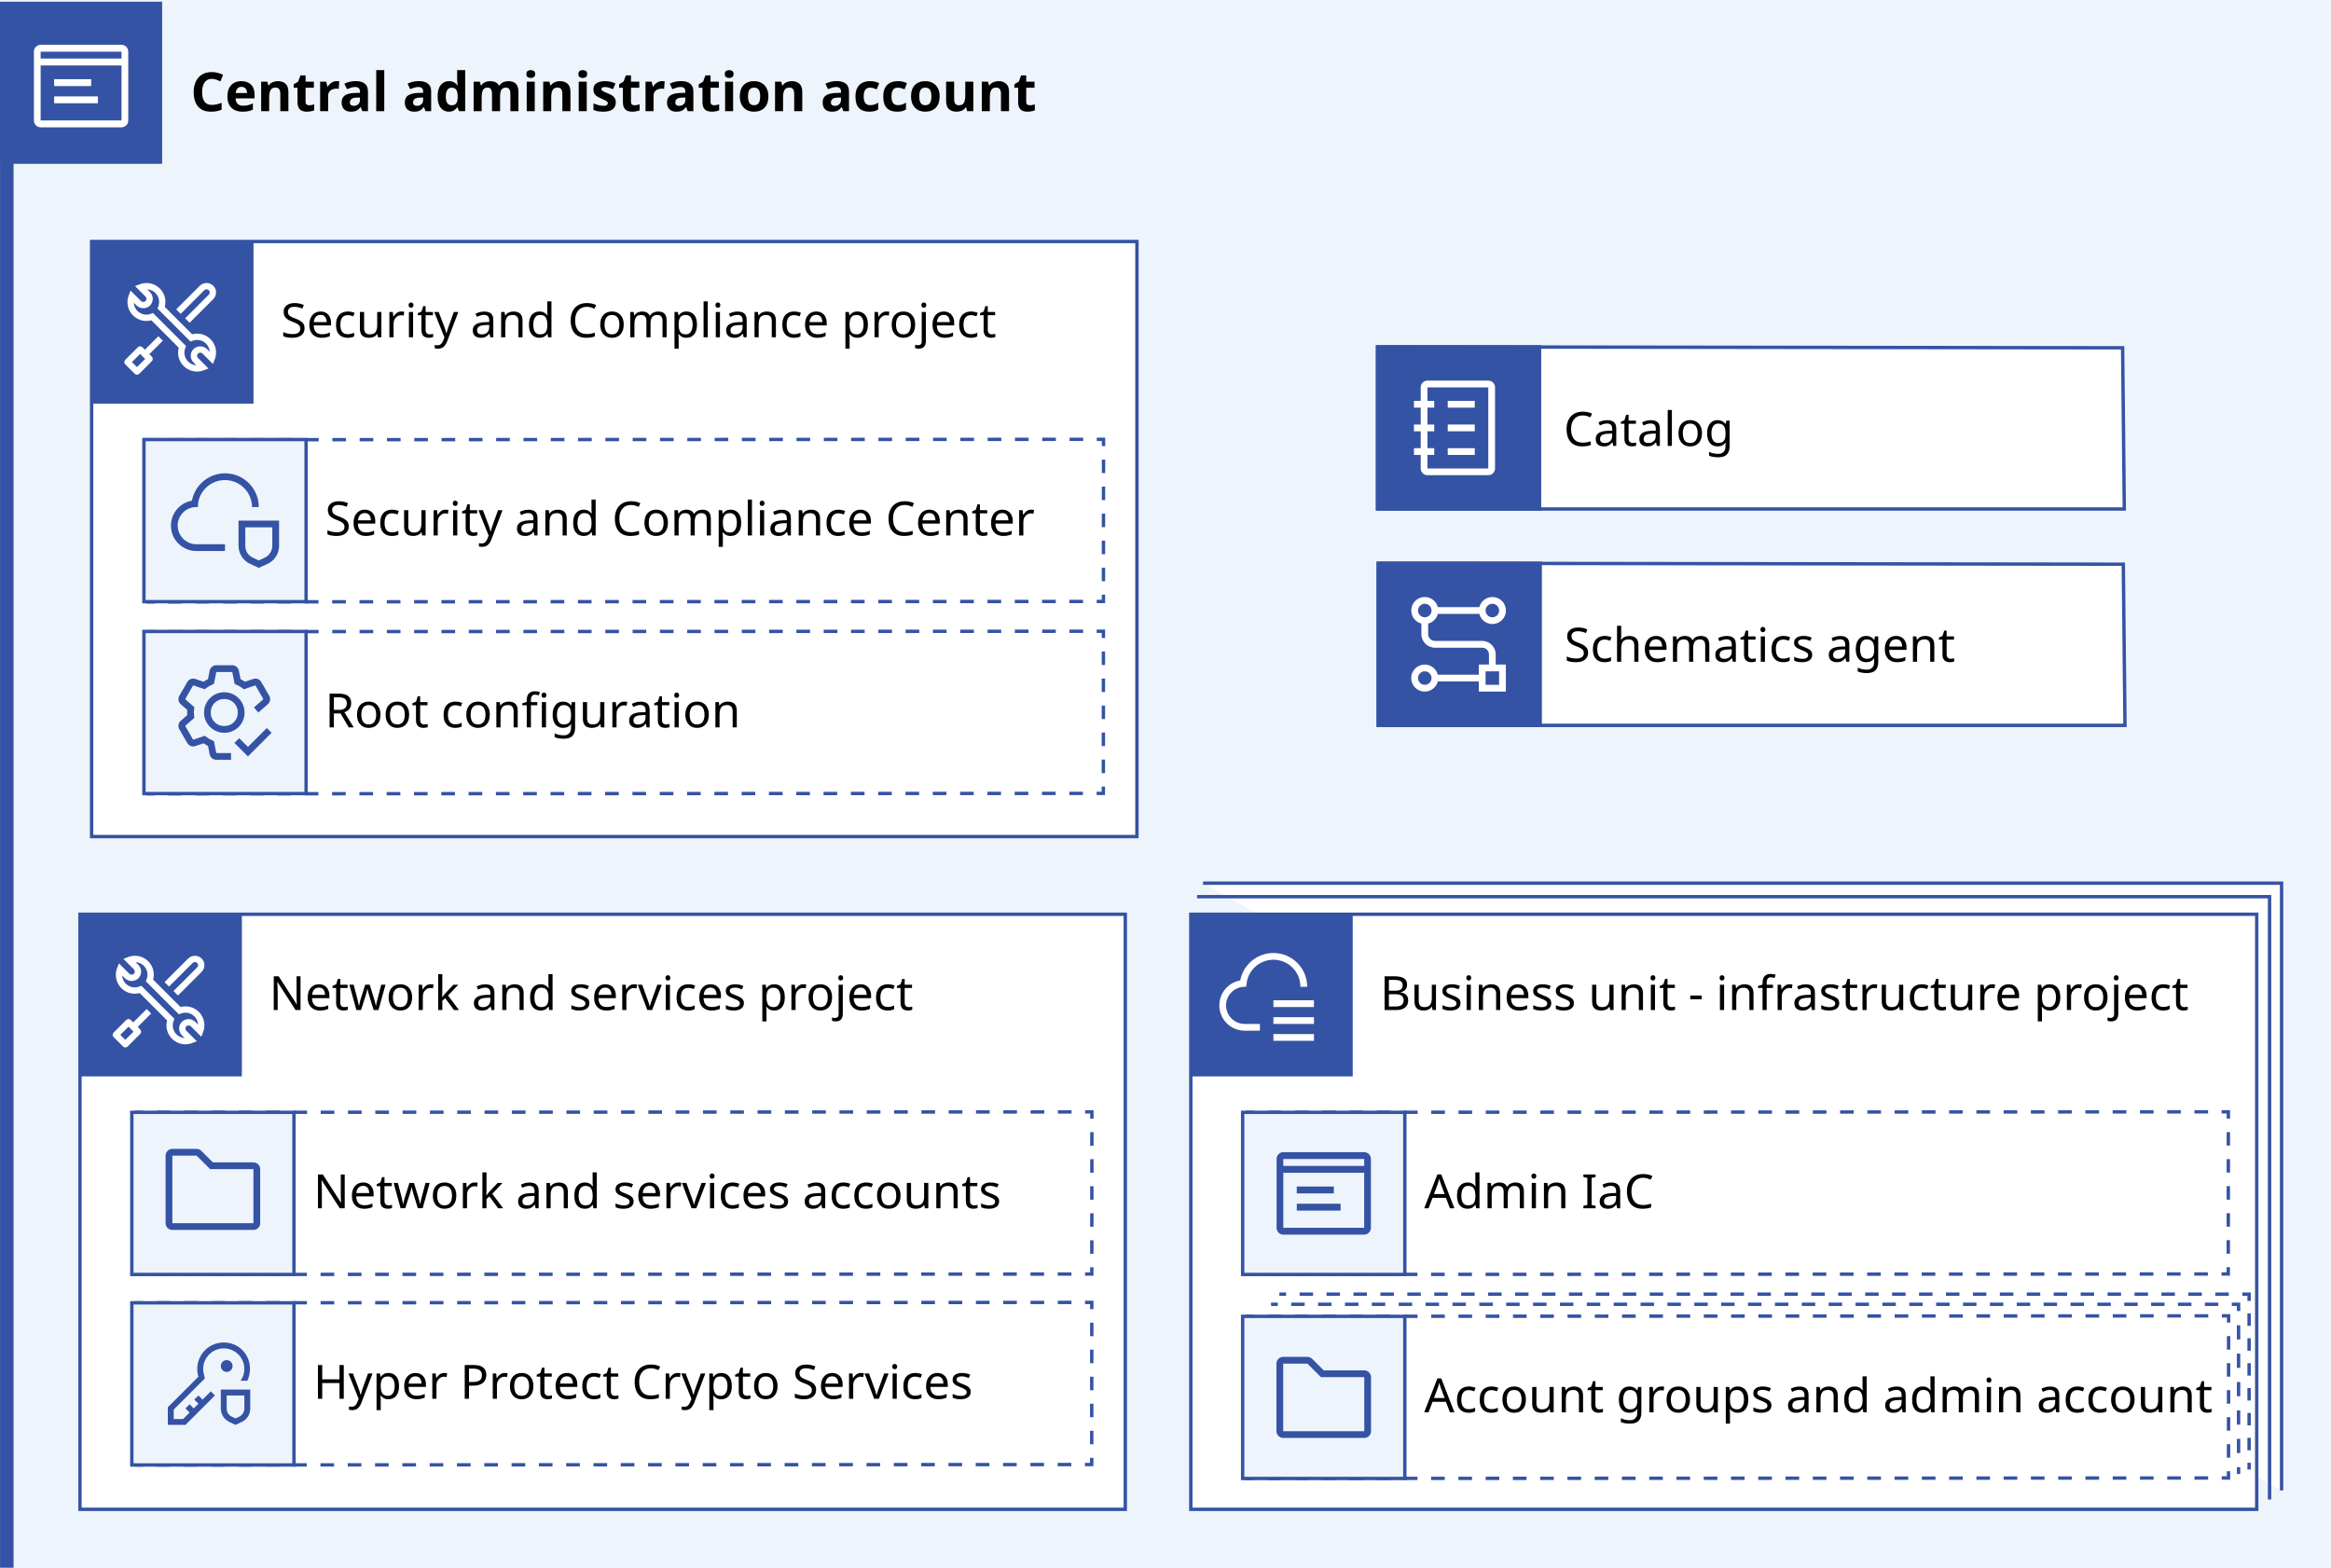
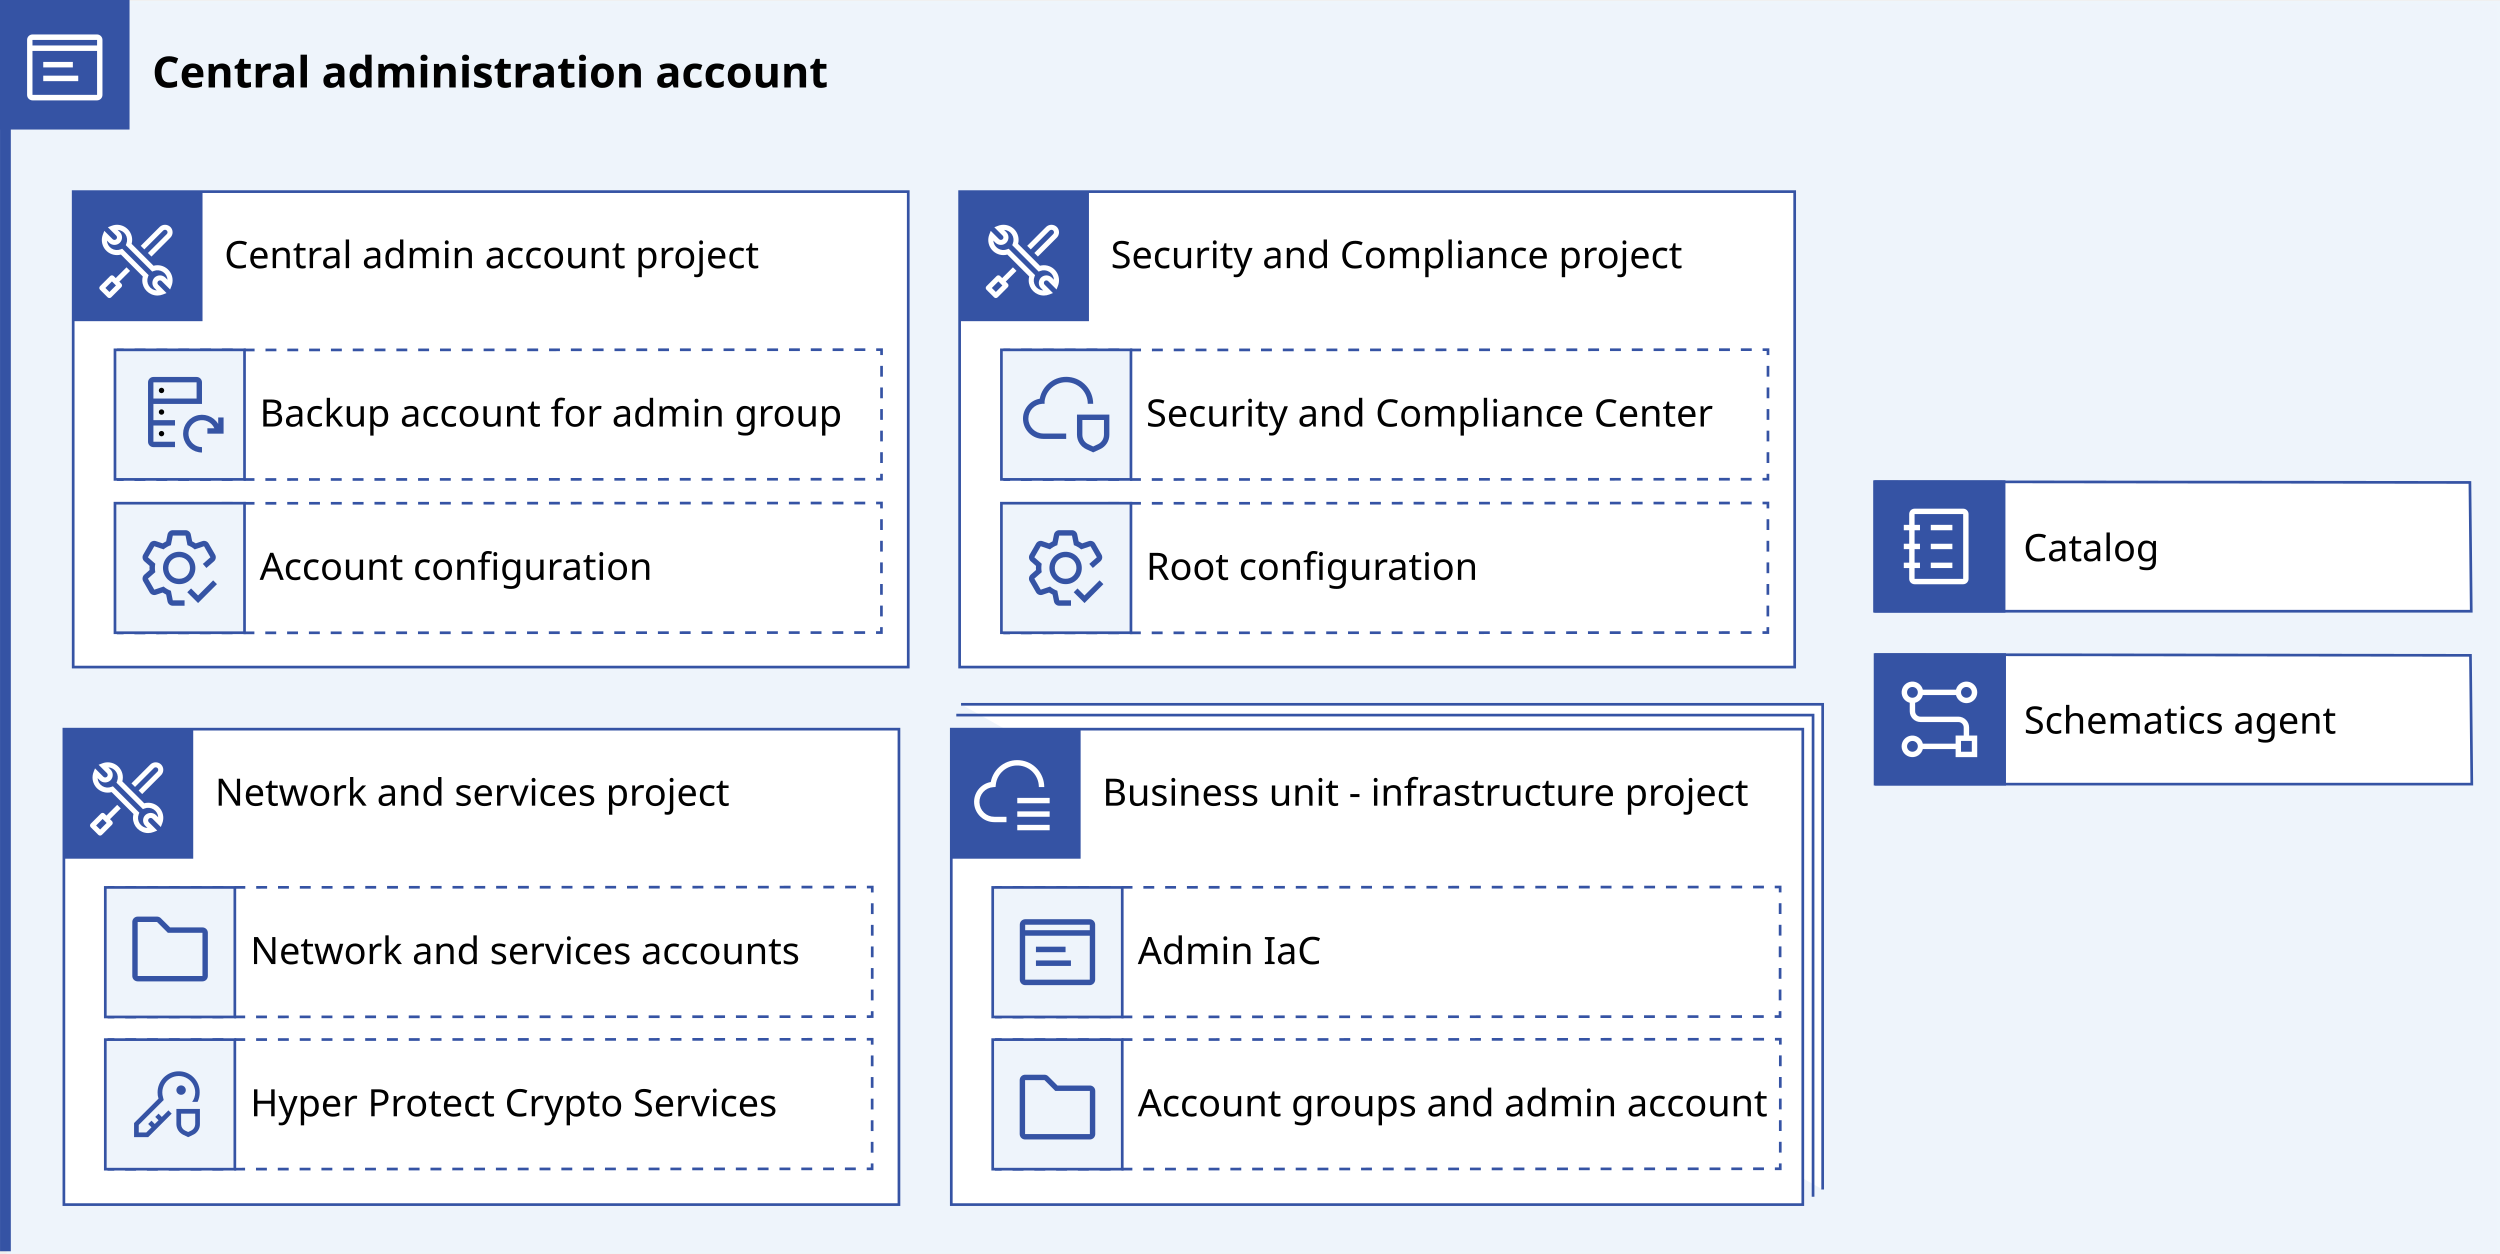
- <svg xmlns="http://www.w3.org/2000/svg" id="Layer_1" data-name="Layer 1" width="689.976" height="464.13" viewBox="0 0 689.976 464.13">
+ <svg xmlns="http://www.w3.org/2000/svg" id="Layer_1" data-name="Layer 1" width="926.324" height="464.511" viewBox="0 0 926.324 464.511">
  <defs>
-     <style>.cls-1,.cls-12{fill:#eef4fb;}.cls-1{stroke:#eef5fb;}.cls-1,.cls-10,.cls-11,.cls-12,.cls-13,.cls-14,.cls-15,.cls-16,.cls-17,.cls-18,.cls-19,.cls-2,.cls-5,.cls-7,.cls-9{stroke-miterlimit:10;}.cls-2,.cls-6,.cls-7{fill:#fff;}.cls-10,.cls-11,.cls-12,.cls-13,.cls-14,.cls-15,.cls-16,.cls-17,.cls-18,.cls-19,.cls-2,.cls-5,.cls-7,.cls-9{stroke:#3553a4;}.cls-15,.cls-2{fill-rule:evenodd;}.cls-3,.cls-5{fill:#3553a4;}.cls-4{font-size:16px;font-family:IBMPlexSans-SemiBold, IBM Plex Sans;font-weight:600;}.cls-4,.cls-8{fill:#010101;}.cls-8{font-size:14px;font-family:IBMPlexSans, IBM Plex Sans;}.cls-10,.cls-11,.cls-13,.cls-14,.cls-15,.cls-16,.cls-17,.cls-18,.cls-19,.cls-9{fill:none;}.cls-10{stroke-dasharray:4.041 4.041;}.cls-11{stroke-dasharray:4 4;}.cls-13{stroke-dasharray:4.034 4.034;}.cls-14{stroke-dasharray:4.035 4.035;}.cls-16{stroke-dasharray:3.977 3.977;}.cls-17{stroke-dasharray:4.204 4.204;}.cls-18{stroke-dasharray:3.986 3.986;}.cls-19{stroke-dasharray:3.686 3.686;}</style>
+     <style>.cls-1,.cls-12{fill:#eef4fb;}.cls-1{stroke:#eef5fb;}.cls-1,.cls-10,.cls-11,.cls-12,.cls-13,.cls-14,.cls-15,.cls-2,.cls-5,.cls-7,.cls-9{stroke-miterlimit:10;}.cls-2,.cls-6,.cls-7{fill:#fff;}.cls-10,.cls-11,.cls-12,.cls-13,.cls-14,.cls-15,.cls-2,.cls-5,.cls-7,.cls-9{stroke:#3553a4;}.cls-15,.cls-2{fill-rule:evenodd;}.cls-3,.cls-5{fill:#3553a4;}.cls-4{font-size:16px;font-family:IBMPlexSans-SemiBold, IBM Plex Sans;font-weight:600;}.cls-16,.cls-4,.cls-8{fill:#010101;}.cls-8{font-size:14px;font-family:IBMPlexSans, IBM Plex Sans;}.cls-10,.cls-11,.cls-13,.cls-14,.cls-15,.cls-18,.cls-9{fill:none;}.cls-10{stroke-dasharray:4.041 4.041;}.cls-11{stroke-dasharray:4 4;}.cls-13{stroke-dasharray:4.034 4.034;}.cls-14{stroke-dasharray:4.035 4.035;}.cls-17{fill:#3654a4;}</style>
  </defs>
-   <rect class="cls-1" x="0.512" y="0.5" width="688.964" height="463.13" />
-   <polyline class="cls-2" points="356.099 261.467 675.349 261.467 675.349 441.243" />
-   <rect class="cls-3" y="0.5" width="48" height="48" />
-   <text class="cls-4" transform="translate(56.4031 32.9122)">Central administration account</text>
-   <rect class="cls-5" x="0.512" y="48.5" width="3" height="415.13" />
-   <path class="cls-6" d="M471.799,37.595H482.77v2.036h-10.971Zm0,5.089h12.966V44.72H471.799Z" transform="translate(-455.778 -14.1504)" />
-   <path class="cls-6" d="M491.746,27.417H467.81a2.015,2.015,0,0,0-1.995,2.036V49.808a2.015,2.015,0,0,0,1.995,2.035h23.937a2.015,2.015,0,0,0,1.995-2.035V29.453A2.015,2.015,0,0,0,491.746,27.417Zm0,2.036v2.035H467.81V29.453ZM467.81,49.808V33.524h23.937V49.808Z" transform="translate(-455.778 -14.1504)" />
-   <polygon class="cls-7" points="408.097 102.686 628.298 102.969 628.79 150.686 408.097 150.686 408.097 102.686" />
-   <text class="cls-8" transform="translate(462.8467 132.0208)">Catalog</text>
-   <rect class="cls-5" x="407.691" y="102.686" width="48" height="48" />
-   <path class="cls-6" d="M896.308,126.836h-18a2,2,0,0,0-2,2v4h-2v2h2v5h-2v2h2v5h-2v2h2v4a2,2,0,0,0,2,2h18a2,2,0,0,0,2-2v-24A2,2,0,0,0,896.308,126.836Zm0,26h-18v-4h2v-2h-2v-5h2v-2h-2v-5h2v-2h-2v-4h18Z" transform="translate(-455.778 -14.1504)" />
-   <rect class="cls-6" x="428.531" y="118.686" width="8" height="2" />
-   <rect class="cls-6" x="428.531" y="125.686" width="8" height="2" />
-   <rect class="cls-6" x="428.531" y="132.686" width="8" height="2" />
-   <polygon class="cls-7" points="408.3 166.749 628.501 167.032 628.994 214.749 408.3 214.749 408.3 166.749" />
-   <text class="cls-8" transform="translate(463.0501 195.909)">Schematics agent</text>
-   <rect class="cls-5" x="407.894" y="166.749" width="48" height="48" />
-   <path class="cls-6" d="M898.512,207.901a4.006,4.006,0,0,0-4.001-4.001h-13.998a2.003,2.003,0,0,1-2.001-2.001v-3.141A3.995,3.995,0,0,0,881.37,195.9h12.284a4,4,0,1,0,0-2H881.37a3.992,3.992,0,1,0-4.858,4.858v3.141a4.006,4.006,0,0,0,4.001,4.001h13.998a2.003,2.003,0,0,1,2.001,2.001V210.9h-3v3H881.37a4,4,0,1,0,0,2h12.142v3h8v-8h-3Zm-1-15.001a2,2,0,1,1-2,2A2,2,0,0,1,897.512,192.9Zm-22,2a2,2,0,1,1,2,2A2,2,0,0,1,875.512,194.9Zm2,22a2,2,0,1,1,2-2A2,2,0,0,1,877.512,216.9Zm22-4v4h-4v-4Z" transform="translate(-455.778 -14.1504)" />
-   <rect class="cls-7" x="23.673" y="270.674" width="309.414" height="176.168" />
-   <text class="cls-8" transform="translate(79.6727 299.0333)">Network and services project</text>
-   <rect class="cls-6" x="40.383" y="329.251" width="282.806" height="48" />
-   <polyline class="cls-9" points="40.395 331.316 40.396 329.316 42.396 329.315" />
-   <line class="cls-10" x1="46.437" y1="329.313" x2="319.182" y2="329.189" />
-   <polyline class="cls-9" points="321.202 329.188 323.202 329.187 323.201 331.187" />
-   <line class="cls-11" x1="323.199" y1="335.187" x2="323.178" y2="373.187" />
-   <polyline class="cls-9" points="323.177 375.187 323.176 377.187 321.176 377.188" />
-   <line class="cls-10" x1="317.136" y1="377.19" x2="44.39" y2="377.314" />
-   <polyline class="cls-9" points="42.37 377.315 40.37 377.316 40.371 375.316" />
-   <line class="cls-11" x1="40.373" y1="371.316" x2="40.394" y2="333.316" />
-   <text class="cls-8" transform="translate(92.7576 357.7204)">Network and services accounts</text>
-   <rect class="cls-6" x="40.353" y="385.649" width="282.806" height="48" />
-   <polyline class="cls-9" points="40.364 387.714 40.366 385.714 42.366 385.713" />
-   <line class="cls-10" x1="46.406" y1="385.711" x2="319.151" y2="385.587" />
-   <polyline class="cls-9" points="321.172 385.586 323.172 385.585 323.171 387.585" />
-   <line class="cls-11" x1="323.168" y1="391.585" x2="323.148" y2="429.585" />
-   <polyline class="cls-9" points="323.147 431.585 323.146 433.585 321.146 433.586" />
-   <line class="cls-10" x1="317.105" y1="433.588" x2="44.36" y2="433.712" />
-   <polyline class="cls-9" points="42.34 433.713 40.34 433.714 40.341 431.714" />
-   <line class="cls-11" x1="40.343" y1="427.714" x2="40.363" y2="389.714" />
-   <text class="cls-8" transform="translate(92.7571 414.1181)">Hyper Protect Crypto Services</text>
-   <rect class="cls-12" x="39.017" y="329.314" width="48" height="48" />
-   <rect class="cls-12" x="39.017" y="385.712" width="48" height="48" />
-   <rect class="cls-3" x="23.595" y="270.674" width="48" height="48" />
-   <path class="cls-6" d="M496.539,318.178l3.986-3.986-1.324-1.324-3.986,3.986-.743-.742a.936.936,0,0,0-1.323-.001l0,.001-3.745,3.745a.936.936,0,0,0-.001,1.323l.001.001,2.809,2.809a.936.936,0,0,0,1.323,0l0,0,3.745-3.745a.936.936,0,0,0,.001-1.323l-.001-.001Zm-3.665,3.826-1.485-1.485,2.421-2.421,1.485,1.485Z" transform="translate(-455.778 -14.1504)" />
-   <path class="cls-6" d="M510.664,323.327a5.624,5.624,0,0,1-5.618-5.618,5.466,5.466,0,0,1,.198-1.448l-8.112-8.112a5.478,5.478,0,0,1-1.448.197,5.595,5.595,0,0,1-5.222-7.662l.522-1.331,3.102,3.102a.958.958,0,0,0,1.323,0,.935.935,0,0,0,.001-1.323l-.001-.001-3.102-3.103,1.333-.522a5.597,5.597,0,0,1,7.662,5.223,5.47,5.47,0,0,1-.198,1.448l8.112,8.112a5.483,5.483,0,0,1,1.448-.197,5.595,5.595,0,0,1,5.222,7.662l-.522,1.331-3.102-3.102a.958.958,0,0,0-1.323,0,.935.935,0,0,0-.002,1.323l.001.001L514.04,322.41l-1.331.522A5.577,5.577,0,0,1,510.664,323.327Zm-13.05-17.344,9.795,9.795-.224.571a3.722,3.722,0,0,0,3.245,5.098l-.816-.816a2.808,2.808,0,0,1-.001-3.971l.001-.001a2.877,2.877,0,0,1,3.973,0l.815.815a3.723,3.723,0,0,0-5.099-3.245l-.571.223L498.939,304.66l.224-.57a3.722,3.722,0,0,0-3.245-5.099l.815.816a2.808,2.808,0,0,1,.001,3.971l-.001.001a2.876,2.876,0,0,1-3.972,0l-.815-.815a3.722,3.722,0,0,0,5.098,3.245Z" transform="translate(-455.778 -14.1504)" />
-   <path class="cls-6" d="M515.461,297.906a2.876,2.876,0,0,0-3.972,0l-7.004,7.003,1.324,1.324,7.004-7.004a.959.959,0,0,1,1.324,0,.938.938,0,0,1,0,1.324l-7.003,7.004,1.324,1.324,7.004-7.003A2.812,2.812,0,0,0,515.461,297.906Z" transform="translate(-455.778 -14.1504)" />
-   <path class="cls-3" d="M525.494,436l-1.83-.871a4.442,4.442,0,0,1-2.527-3.922v-5.665h8.714v5.665a4.292,4.292,0,0,1-2.527,3.922Zm-2.614-8.715v3.922a2.624,2.624,0,0,0,1.481,2.353l1.133.523,1.133-.523a2.727,2.727,0,0,0,1.482-2.353v-3.922Z" transform="translate(-455.778 -14.1504)" />
-   <circle class="cls-3" cx="67.102" cy="404.421" r="1.743" />
-   <path class="cls-3" d="M522.009,411.6a7.81,7.81,0,0,0-7.843,7.843,6.497,6.497,0,0,0,.349,2.266l-9.063,9.063V436H510.68l8.714-8.715-1.22-1.22-2.44,2.44-1.22-1.22-1.22,1.22,1.22,1.22L513.12,431.12l-1.22-1.22-1.22,1.22,1.22,1.22-1.917,1.917h-2.789v-2.789l8.54-8.54.697-.697-.261-1.046a6.097,6.097,0,1,1,11.939-1.743,5.951,5.951,0,0,1-1.133,3.486H528.98a7.863,7.863,0,0,0,.784-3.486A7.683,7.683,0,0,0,522.009,411.6Z" transform="translate(-455.778 -14.1504)" />
-   <rect class="cls-7" x="352.481" y="270.674" width="315.51" height="176.168" />
-   <text class="cls-8" transform="translate(408.4817 299.0333)">Business unit - infrastructure project</text>
-   <polygon class="cls-6" points="369.209 329.316 659.596 329.164 659.566 377.164 369.179 377.316 369.209 329.316" />
-   <polyline class="cls-9" points="369.208 331.316 369.209 329.316 371.209 329.314" />
-   <line class="cls-13" x1="375.243" y1="329.312" x2="655.58" y2="329.166" />
-   <polyline class="cls-9" points="657.596 329.165 659.596 329.164 659.595 331.164" />
-   <line class="cls-11" x1="659.592" y1="335.164" x2="659.568" y2="373.164" />
-   <polyline class="cls-9" points="659.567 375.164 659.566 377.164 657.566 377.165" />
-   <line class="cls-13" x1="653.532" y1="377.167" x2="373.196" y2="377.314" />
-   <polyline class="cls-9" points="371.179 377.315 369.179 377.316 369.18 375.316" />
-   <line class="cls-11" x1="369.183" y1="371.316" x2="369.207" y2="333.316" />
-   <text class="cls-8" transform="translate(421.5652 357.7204)">Admin IaC</text>
-   <polygon class="cls-6" points="369.179 389.714 659.669 389.562 659.639 437.562 369.148 437.714 369.179 389.714" />
-   <polyline class="cls-9" points="369.178 391.714 369.179 389.714 371.179 389.713" />
-   <line class="cls-14" x1="375.214" y1="389.711" x2="655.652" y2="389.564" />
-   <polyline class="cls-9" points="657.669 389.563 659.669 389.562 659.668 391.562" />
-   <line class="cls-11" x1="659.665" y1="395.562" x2="659.641" y2="433.562" />
-   <polyline class="cls-9" points="659.64 435.562 659.639 437.562 657.639 437.563" />
-   <line class="cls-14" x1="653.604" y1="437.565" x2="373.166" y2="437.712" />
-   <polyline class="cls-9" points="371.148 437.713 369.148 437.714 369.15 435.714" />
-   <line class="cls-11" x1="369.152" y1="431.714" x2="369.176" y2="393.714" />
-   <text class="cls-8" transform="translate(421.5657 418.1181)">Account groups and admin account</text>
-   <rect class="cls-12" x="367.826" y="329.314" width="48" height="48" />
-   <rect class="cls-12" x="367.826" y="389.712" width="48" height="48" />
-   <path class="cls-3" d="M839.625,365.429h10.971v2.036h-10.971Zm0,5.089h12.966v2.036H839.625Z" transform="translate(-455.778 -14.1504)" />
-   <path class="cls-3" d="M859.572,355.251H835.636a2.015,2.015,0,0,0-1.995,2.036v20.356a2.015,2.015,0,0,0,1.995,2.035h23.937a2.015,2.015,0,0,0,1.995-2.035V357.287A2.015,2.015,0,0,0,859.572,355.251Zm0,2.036v2.035H835.636v-2.035Zm-23.937,20.356V361.358h23.937v16.285Z" transform="translate(-455.778 -14.1504)" />
-   <rect class="cls-3" x="352.403" y="270.674" width="48" height="48" />
-   <polyline class="cls-15" points="354.337 265.467 671.79 265.467 671.79 443.93" />
-   <line class="cls-9" x1="376.225" y1="386.141" x2="378.225" y2="386.141" />
-   <line class="cls-16" x1="382.203" y1="386.141" x2="658.628" y2="386.141" />
-   <polyline class="cls-9" points="660.617 386.141 662.617 386.141 662.617 388.141" />
-   <line class="cls-17" x1="662.617" y1="392.345" x2="662.617" y2="432.284" />
-   <line class="cls-9" x1="662.617" y1="434.386" x2="662.617" y2="436.386" />
-   <line class="cls-9" x1="378.694" y1="383.141" x2="380.694" y2="383.141" />
-   <line class="cls-18" x1="384.681" y1="383.141" x2="661.74" y2="383.141" />
-   <polyline class="cls-9" points="663.733 383.141 665.733 383.141 665.733 385.141" />
-   <line class="cls-19" x1="665.733" y1="388.827" x2="665.733" y2="431.212" />
-   <line class="cls-9" x1="665.733" y1="433.055" x2="665.733" y2="435.055" />
-   <path class="cls-3" d="M842.774,417.862l3.42,3.41.58.59h12.83v16h-24v-20h7.17m0-2h-7.17a2,2,0,0,0-2,2v20a2,2,0,0,0,2,2h24a2,2,0,0,0,2-2v-16a2,2,0,0,0-2-2h-12l-3.41-3.41A2,2,0,0,0,842.774,415.862Z" transform="translate(-455.778 -14.1504)" />
-   <rect class="cls-6" x="376.928" y="306.138" width="12" height="2" />
-   <rect class="cls-6" x="376.928" y="301.138" width="12" height="2" />
-   <rect class="cls-6" x="376.928" y="296.138" width="12" height="2" />
-   <path class="cls-6" d="M828.706,319.288h-4.5a7.496,7.496,0,0,1-1.322-14.876,10,10,0,0,1,19.822,1.876h-2a7.999,7.999,0,0,0-15.951-.87l-.09.834-.836.057a5.496,5.496,0,0,0,.377,10.98h4.5Z" transform="translate(-455.778 -14.1504)" />
-   <path class="cls-3" d="M513.965,356.28l3.42,3.41.58.59h12.83v16h-24v-20h7.17m0-2h-7.17a2,2,0,0,0-2,2v20a2,2,0,0,0,2,2h24a2,2,0,0,0,2-2v-16a2,2,0,0,0-2-2h-12l-3.41-3.41A2,2,0,0,0,513.965,354.28Z" transform="translate(-455.778 -14.1504)" />
-   <rect class="cls-7" x="27.118" y="71.503" width="309.414" height="176.168" />
-   <text class="cls-8" transform="translate(83.1185 99.8624)">Security and Compliance project</text>
-   <rect class="cls-6" x="43.828" y="130.127" width="282.806" height="48" />
-   <polyline class="cls-9" points="43.84 132.192 43.841 130.192 45.841 130.191" />
-   <line class="cls-10" x1="49.882" y1="130.189" x2="322.627" y2="130.065" />
-   <polyline class="cls-9" points="324.648 130.064 326.648 130.063 326.647 132.063" />
-   <line class="cls-11" x1="326.644" y1="136.063" x2="326.624" y2="174.063" />
-   <polyline class="cls-9" points="326.623 176.063 326.622 178.063 324.622 178.064" />
-   <line class="cls-10" x1="320.581" y1="178.066" x2="47.836" y2="178.19" />
-   <polyline class="cls-9" points="45.816 178.191 43.816 178.192 43.817 176.192" />
-   <line class="cls-11" x1="43.819" y1="172.192" x2="43.839" y2="134.192" />
-   <text class="cls-8" transform="translate(96.2034 158.534)">Security and Compliance Center</text>
-   <rect class="cls-6" x="43.798" y="186.945" width="282.806" height="48" />
-   <polyline class="cls-9" points="43.81 189.01 43.811 187.01 45.811 187.009" />
-   <line class="cls-10" x1="49.852" y1="187.007" x2="322.597" y2="186.883" />
-   <polyline class="cls-9" points="324.617 186.882 326.617 186.881 326.616 188.881" />
-   <line class="cls-11" x1="326.614" y1="192.881" x2="326.594" y2="230.881" />
-   <polyline class="cls-9" points="326.593 232.881 326.592 234.881 324.592 234.882" />
-   <line class="cls-10" x1="320.551" y1="234.884" x2="47.806" y2="235.008" />
-   <polyline class="cls-9" points="45.785 235.009 43.785 235.01 43.786 233.01" />
-   <line class="cls-11" x1="43.789" y1="229.01" x2="43.809" y2="191.01" />
-   <text class="cls-8" transform="translate(96.2024 215.3521)">Root configuration</text>
-   <rect class="cls-12" x="42.602" y="130.128" width="48" height="48" />
-   <rect class="cls-12" x="42.602" y="186.946" width="48" height="48" />
-   <rect class="cls-3" x="27.04" y="71.503" width="48" height="48" />
-   <path class="cls-6" d="M499.985,119.007l3.986-3.986-1.324-1.324-3.986,3.986-.743-.742a.936.936,0,0,0-1.323-.001l-.001.001-3.745,3.745a.936.936,0,0,0,0,1.323l0,.001,2.809,2.809a.936.936,0,0,0,1.323,0l0,0,3.745-3.745a.936.936,0,0,0,.001-1.323l-.001-.001Zm-3.665,3.826-1.485-1.485,2.421-2.421,1.485,1.485Z" transform="translate(-455.778 -14.1504)" />
-   <path class="cls-6" d="M514.11,124.156a5.624,5.624,0,0,1-5.618-5.618,5.466,5.466,0,0,1,.198-1.448l-8.112-8.112a5.474,5.474,0,0,1-1.448.197,5.595,5.595,0,0,1-5.222-7.662l.522-1.331,3.102,3.102a.958.958,0,0,0,1.323,0,.935.935,0,0,0,.001-1.323l-.001-.001-3.102-3.103,1.333-.522a5.597,5.597,0,0,1,7.662,5.223,5.465,5.465,0,0,1-.198,1.448l8.112,8.112a5.482,5.482,0,0,1,1.448-.197,5.595,5.595,0,0,1,5.222,7.662l-.522,1.331-3.102-3.102a.958.958,0,0,0-1.323,0,.935.935,0,0,0-.002,1.323l.001.001,3.102,3.102-1.331.522A5.582,5.582,0,0,1,514.11,124.156Zm-13.05-17.344,9.795,9.795-.224.571a3.722,3.722,0,0,0,3.245,5.098l-.816-.816a2.808,2.808,0,0,1-.001-3.971l.001-.001a2.877,2.877,0,0,1,3.973.001l.815.815a3.723,3.723,0,0,0-5.099-3.245l-.571.223-9.794-9.794.224-.571a3.722,3.722,0,0,0-3.245-5.099l.815.816a2.808,2.808,0,0,1,.001,3.971l-.001.001a2.876,2.876,0,0,1-3.972-.001l-.815-.815a3.722,3.722,0,0,0,5.098,3.245Z" transform="translate(-455.778 -14.1504)" />
-   <path class="cls-6" d="M518.906,98.736a2.876,2.876,0,0,0-3.972,0l-7.004,7.004,1.324,1.324,7.003-7.004a.959.959,0,0,1,1.324,0,.938.938,0,0,1,0,1.324l-7.003,7.004,1.324,1.324,7.004-7.003A2.812,2.812,0,0,0,518.906,98.736Z" transform="translate(-455.778 -14.1504)" />
-   <path class="cls-3" d="M522.166,231.096a6,6,0,1,1,6-6,5.936,5.936,0,0,1-5.872,6Q522.23,231.097,522.166,231.096Zm0-10a3.912,3.912,0,0,0-4,3.823q-.002.089,0,.177a3.912,3.912,0,0,0,3.822,4q.089.002.177,0a3.912,3.912,0,0,0,4-3.823q.002-.089,0-.177a3.912,3.912,0,0,0-3.823-4Q522.255,221.094,522.166,221.096Z" transform="translate(-455.778 -14.1504)" />
-   <path class="cls-3" d="M535.471,220.14l-2.361-4.088a1.998,1.998,0,0,0-2.373-.895l-2.434.823a11.051,11.051,0,0,0-1.312-.758l-.504-2.519a2,2,0,0,0-1.962-1.608h-4.72a2,2,0,0,0-1.962,1.608l-.504,2.519a10.965,10.965,0,0,0-1.327.753l-2.419-.818a1.998,1.998,0,0,0-2.373.895l-2.361,4.088a2,2,0,0,0,.412,2.502l1.931,1.697c-.017.251-.038.501-.038.757,0,.258.01.513.028.766l-1.921,1.688a2,2,0,0,0-.412,2.502l2.361,4.088a1.998,1.998,0,0,0,2.373.895l2.434-.823a10.965,10.965,0,0,0,1.312.758l.504,2.519a2,2,0,0,0,1.962,1.608h4.36v-2h-4.36l-.71-3.551a9.093,9.093,0,0,1-2.695-1.571L512.954,233.14l-2.36-4.088,2.725-2.395a8.924,8.924,0,0,1-.007-3.128l-2.719-2.389,2.361-4.088,3.427,1.159a9.03,9.03,0,0,1,2.714-1.564l.711-3.551h4.72l.71,3.551a9.099,9.099,0,0,1,2.695,1.571l3.447-1.166,2.36,4.088-2.798,2.452,1.319,1.504,2.8-2.454A2.001,2.001,0,0,0,535.471,220.14Z" transform="translate(-455.778 -14.1504)" />
-   <polygon class="cls-3" points="73.388 221.126 70.798 218.536 69.388 219.946 73.388 223.946 80.388 216.946 78.978 215.536 73.388 221.126" />
-   <path id="_Path_" data-name="&lt;Path&gt;" class="cls-3" d="M536.38,170.278v5.5a3.934,3.934,0,0,1-2.3,3.5l-1.7.8-1.7-.8a3.825,3.825,0,0,1-2.3-3.5v-5.5h8m2-2h-12v7.5a5.923,5.923,0,0,0,3.4,5.3l2.6,1.2,2.6-1.2a5.815,5.815,0,0,0,3.4-5.3v-7.5Z" transform="translate(-455.778 -14.1504)" />
-   <path class="cls-3" d="M522.38,177.278h-8.5a7.507,7.507,0,0,1-1.3-14.9,9.99,9.99,0,0,1,19.8,1.9h-2a8.027,8.027,0,0,0-16-.9v.9h-.9a5.476,5.476,0,0,0-5.1,5.5,5.549,5.549,0,0,0,5.5,5.5h8.5Z" transform="translate(-455.778 -14.1504)" />
+   <rect class="cls-1" x="2.921" y="0.88" width="922.902" height="463.13" />
+   <polyline class="cls-2" points="356.099 260.967 675.349 260.967 675.349 440.743" />
+   <rect class="cls-3" width="48" height="48" />
+   <text class="cls-4" transform="translate(56.4031 32.4122)">Central administration account</text>
+   <rect class="cls-5" x="0.512" y="48" width="3" height="415.13" />
+   <path class="cls-6" d="M130.573,40.54h10.971v2.036h-10.971Zm0,5.089h12.966v2.036H130.573Z" transform="translate(-114.552 -17.5954)" />
+   <path class="cls-6" d="M150.52,30.362H126.584a2.015,2.015,0,0,0-1.995,2.036V52.753a2.015,2.015,0,0,0,1.995,2.036H150.52a2.015,2.015,0,0,0,1.995-2.036V32.398A2.015,2.015,0,0,0,150.52,30.362Zm0,2.036v2.035H126.584V32.398ZM126.584,52.753V36.469H150.52V52.753Z" transform="translate(-114.552 -17.5954)" />
+   <polygon class="cls-7" points="694.978 178.478 915.178 178.761 915.671 226.478 694.978 226.478 694.978 178.478" />
+   <text class="cls-8" transform="translate(749.7276 207.9244)">Catalog</text>
+   <rect class="cls-5" x="694.571" y="178.478" width="48" height="48" />
+   <path class="cls-6" d="M841.963,206.074h-18a2,2,0,0,0-2,2v4h-2v2h2v5h-2v2h2v5h-2v2h2v4a2,2,0,0,0,2,2h18a2,2,0,0,0,2-2v-24A2,2,0,0,0,841.963,206.074Zm0,26h-18v-4h2v-2h-2v-5h2v-2h-2v-5h2v-2h-2v-4h18Z" transform="translate(-114.552 -17.5954)" />
+   <rect class="cls-6" x="715.411" y="194.478" width="8" height="2" />
+   <rect class="cls-6" x="715.411" y="201.478" width="8" height="2" />
+   <rect class="cls-6" x="715.411" y="208.478" width="8" height="2" />
+   <polygon class="cls-7" points="695.181 242.542 915.381 242.825 915.874 290.542 695.181 290.542 695.181 242.542" />
+   <text class="cls-8" transform="translate(749.9309 271.8107)">Schematics agent</text>
+   <rect class="cls-5" x="694.775" y="242.542" width="48" height="48" />
+   <path class="cls-6" d="M844.166,287.138a4.006,4.006,0,0,0-4.001-4.001h-13.998a2.003,2.003,0,0,1-2.001-2.001v-3.141a3.995,3.995,0,0,0,2.858-2.858h12.284a4,4,0,1,0,0-2h-12.284a3.992,3.992,0,1,0-4.858,4.858v3.141a4.005,4.005,0,0,0,4.001,4.001h13.998a2.003,2.003,0,0,1,2.001,2.001v2.999h-3v3H827.024a4,4,0,1,0,0,2h12.142v3h8v-8h-3Zm-1-15.001a2,2,0,1,1-2,2A2,2,0,0,1,843.166,272.137Zm-22,2a2,2,0,1,1,2,2A2,2,0,0,1,821.166,274.137Zm2,22a2,2,0,1,1,2-2A2,2,0,0,1,823.166,296.137Zm22-4v4h-4v-4Z" transform="translate(-114.552 -17.5954)" />
+   <rect class="cls-7" x="23.673" y="270.174" width="309.414" height="176.168" />
+   <text class="cls-8" transform="translate(79.6726 298.5333)">Network and services project</text>
+   <rect class="cls-6" x="40.383" y="328.751" width="282.806" height="48" />
+   <polyline class="cls-9" points="40.395 330.816 40.396 328.816 42.396 328.815" />
+   <line class="cls-10" x1="46.437" y1="328.813" x2="319.182" y2="328.689" />
+   <polyline class="cls-9" points="321.202 328.688 323.202 328.687 323.201 330.687" />
+   <line class="cls-11" x1="323.199" y1="334.687" x2="323.178" y2="372.687" />
+   <polyline class="cls-9" points="323.177 374.687 323.176 376.687 321.176 376.688" />
+   <line class="cls-10" x1="317.136" y1="376.69" x2="44.39" y2="376.814" />
+   <polyline class="cls-9" points="42.37 376.815 40.37 376.816 40.371 374.816" />
+   <line class="cls-11" x1="40.373" y1="370.816" x2="40.394" y2="332.816" />
+   <text class="cls-8" transform="translate(92.7576 357.2205)">Network and services accounts</text>
+   <rect class="cls-6" x="40.353" y="385.149" width="282.806" height="48" />
+   <polyline class="cls-9" points="40.364 387.214 40.366 385.214 42.366 385.213" />
+   <line class="cls-10" x1="46.406" y1="385.211" x2="319.151" y2="385.087" />
+   <polyline class="cls-9" points="321.172 385.086 323.172 385.085 323.171 387.085" />
+   <line class="cls-11" x1="323.168" y1="391.085" x2="323.148" y2="429.085" />
+   <polyline class="cls-9" points="323.147 431.085 323.146 433.085 321.146 433.086" />
+   <line class="cls-10" x1="317.105" y1="433.088" x2="44.36" y2="433.212" />
+   <polyline class="cls-9" points="42.34 433.213 40.34 433.214 40.341 431.214" />
+   <line class="cls-11" x1="40.343" y1="427.214" x2="40.363" y2="389.214" />
+   <text class="cls-8" transform="translate(92.7571 413.6182)">Hyper Protect Crypto Services</text>
+   <rect class="cls-12" x="39.017" y="328.814" width="48" height="48" />
+   <rect class="cls-12" x="39.017" y="385.212" width="48" height="48" />
+   <rect class="cls-3" x="23.595" y="270.174" width="48" height="48" />
+   <path class="cls-6" d="M155.313,321.123l3.986-3.986-1.324-1.324-3.986,3.986-.743-.742a.936.936,0,0,0-1.323,0l-.001,0-3.745,3.745a.936.936,0,0,0-.001,1.323l.001.001,2.809,2.809a.936.936,0,0,0,1.323,0l0,0,3.745-3.745a.936.936,0,0,0,.001-1.323l-.001-.001Zm-3.665,3.826-1.485-1.485,2.421-2.421,1.485,1.485Z" transform="translate(-114.552 -17.5954)" />
+   <path class="cls-6" d="M169.438,326.272a5.624,5.624,0,0,1-5.618-5.618,5.469,5.469,0,0,1,.198-1.448l-8.112-8.112a5.479,5.479,0,0,1-1.448.197,5.595,5.595,0,0,1-5.222-7.662l.522-1.331,3.102,3.102a.958.958,0,0,0,1.323,0,.935.935,0,0,0,.001-1.323l-.001-.001-3.102-3.103,1.333-.522a5.596,5.596,0,0,1,7.662,5.223,5.47,5.47,0,0,1-.197,1.448l8.112,8.112a5.482,5.482,0,0,1,1.448-.197,5.595,5.595,0,0,1,5.222,7.662l-.522,1.331-3.102-3.102a.958.958,0,0,0-1.323,0,.935.935,0,0,0-.002,1.323l.001.001,3.102,3.102-1.331.522A5.58,5.58,0,0,1,169.438,326.272Zm-13.05-17.344,9.795,9.795-.224.571a3.722,3.722,0,0,0,3.245,5.098l-.816-.816a2.808,2.808,0,0,1-.001-3.971l.001-.001a2.876,2.876,0,0,1,3.972,0l.815.815a3.723,3.723,0,0,0-5.099-3.245l-.571.223-9.794-9.794.224-.571a3.722,3.722,0,0,0-3.245-5.099l.815.816a2.808,2.808,0,0,1,.001,3.971l-.001.001a2.877,2.877,0,0,1-3.973,0l-.815-.815a3.722,3.722,0,0,0,5.098,3.245Z" transform="translate(-114.552 -17.5954)" />
+   <path class="cls-6" d="M174.235,300.851a2.876,2.876,0,0,0-3.972,0l-7.004,7.003,1.324,1.324,7.004-7.004a.959.959,0,0,1,1.324,0,.938.938,0,0,1,0,1.324l-7.004,7.004,1.324,1.324,7.003-7.003A2.812,2.812,0,0,0,174.235,300.851Z" transform="translate(-114.552 -17.5954)" />
+   <path class="cls-3" d="M184.268,438.945l-1.83-.871a4.443,4.443,0,0,1-2.527-3.922v-5.665h8.715v5.665a4.292,4.292,0,0,1-2.527,3.922Zm-2.614-8.714v3.921a2.624,2.624,0,0,0,1.482,2.353l1.133.523,1.133-.523a2.727,2.727,0,0,0,1.482-2.353v-3.921Z" transform="translate(-114.552 -17.5954)" />
+   <circle class="cls-3" cx="67.102" cy="403.921" r="1.743" />
+   <path class="cls-3" d="M180.783,414.545a7.811,7.811,0,0,0-7.843,7.843,6.498,6.498,0,0,0,.348,2.266l-9.063,9.063v5.229h5.229l8.715-8.714-1.22-1.22-2.44,2.44-1.22-1.22-1.22,1.22,1.22,1.22-1.394,1.394-1.22-1.22-1.22,1.22,1.22,1.22-1.917,1.917h-2.789v-2.789l8.54-8.54.697-.697-.261-1.046a6.097,6.097,0,1,1,11.939-1.743,5.952,5.952,0,0,1-1.133,3.486h2.004a7.862,7.862,0,0,0,.784-3.486A7.683,7.683,0,0,0,180.783,414.545Z" transform="translate(-114.552 -17.5954)" />
+   <rect class="cls-7" x="352.481" y="270.174" width="315.51" height="176.168" />
+   <text class="cls-8" transform="translate(408.4817 298.5333)">Business unit - infrastructure project</text>
+   <polygon class="cls-6" points="369.209 328.816 659.596 328.664 659.566 376.664 369.179 376.816 369.209 328.816" />
+   <polyline class="cls-9" points="369.208 330.816 369.209 328.816 371.209 328.815" />
+   <line class="cls-13" x1="375.243" y1="328.812" x2="655.58" y2="328.666" />
+   <polyline class="cls-9" points="657.596 328.665 659.596 328.664 659.595 330.664" />
+   <line class="cls-11" x1="659.592" y1="334.664" x2="659.568" y2="372.664" />
+   <polyline class="cls-9" points="659.567 374.664 659.566 376.664 657.566 376.665" />
+   <line class="cls-13" x1="653.532" y1="376.667" x2="373.196" y2="376.814" />
+   <polyline class="cls-9" points="371.179 376.815 369.179 376.816 369.18 374.816" />
+   <line class="cls-11" x1="369.183" y1="370.816" x2="369.207" y2="332.816" />
+   <text class="cls-8" transform="translate(421.5652 357.2205)">Admin IaC</text>
+   <polygon class="cls-6" points="369.179 385.214 659.669 385.062 659.639 433.062 369.148 433.214 369.179 385.214" />
+   <polyline class="cls-9" points="369.178 387.214 369.179 385.214 371.179 385.213" />
+   <line class="cls-14" x1="375.214" y1="385.211" x2="655.652" y2="385.064" />
+   <polyline class="cls-9" points="657.669 385.063 659.669 385.062 659.668 387.062" />
+   <line class="cls-11" x1="659.665" y1="391.062" x2="659.641" y2="429.062" />
+   <polyline class="cls-9" points="659.64 431.062 659.639 433.062 657.639 433.063" />
+   <line class="cls-14" x1="653.604" y1="433.065" x2="373.166" y2="433.212" />
+   <polyline class="cls-9" points="371.148 433.213 369.148 433.214 369.15 431.214" />
+   <line class="cls-11" x1="369.152" y1="427.214" x2="369.176" y2="389.214" />
+   <text class="cls-8" transform="translate(421.5657 413.6182)">Account groups and admin account</text>
+   <rect class="cls-12" x="367.826" y="328.814" width="48" height="48" />
+   <rect class="cls-12" x="367.826" y="385.212" width="48" height="48" />
+   <path class="cls-3" d="M498.399,368.374H509.37v2.036h-10.971Zm0,5.089h12.966v2.036H498.399Z" transform="translate(-114.552 -17.5954)" />
+   <path class="cls-3" d="M518.346,358.196H494.41a2.015,2.015,0,0,0-1.995,2.036v20.356a2.015,2.015,0,0,0,1.995,2.036h23.937a2.015,2.015,0,0,0,1.995-2.036V360.232A2.015,2.015,0,0,0,518.346,358.196Zm0,2.036v2.035H494.41v-2.035ZM494.41,380.587V364.303h23.937v16.285Z" transform="translate(-114.552 -17.5954)" />
+   <rect class="cls-3" x="352.403" y="270.174" width="48" height="48" />
+   <polyline class="cls-15" points="354.337 264.967 671.79 264.967 671.79 443.43" />
+   <path class="cls-3" d="M501.548,417.807l3.42,3.41.58.59h12.83v16h-24v-20h7.17m0-2h-7.17a2,2,0,0,0-2,2v20a2,2,0,0,0,2,2h24a2,2,0,0,0,2-2v-16a2,2,0,0,0-2-2h-12l-3.41-3.41A2,2,0,0,0,501.548,415.807Z" transform="translate(-114.552 -17.5954)" />
+   <rect class="cls-6" x="376.928" y="305.638" width="12" height="2" />
+   <rect class="cls-6" x="376.928" y="300.638" width="12" height="2" />
+   <rect class="cls-6" x="376.928" y="295.638" width="12" height="2" />
+   <path class="cls-6" d="M487.48,322.233h-4.5a7.496,7.496,0,0,1-1.322-14.876,10,10,0,0,1,19.822,1.876h-2a7.999,7.999,0,0,0-15.951-.87l-.09.834-.836.057a5.496,5.496,0,0,0,.377,10.98h4.5Z" transform="translate(-114.552 -17.5954)" />
+   <path class="cls-3" d="M172.739,359.225l3.42,3.41.58.59h12.83v16h-24v-20h7.17m0-2h-7.17a2,2,0,0,0-2,2v20a2,2,0,0,0,2,2h24a2,2,0,0,0,2-2v-16a2,2,0,0,0-2-2h-12l-3.41-3.41A2,2,0,0,0,172.739,357.225Z" transform="translate(-114.552 -17.5954)" />
+   <rect class="cls-7" x="27.118" y="71.003" width="309.414" height="176.168" />
+   <text class="cls-8" transform="translate(83.1184 99.3624)">Central admin account project</text>
+   <rect class="cls-6" x="43.828" y="129.627" width="282.806" height="48" />
+   <polyline class="cls-9" points="43.84 131.692 43.841 129.692 45.841 129.691" />
+   <line class="cls-10" x1="49.882" y1="129.689" x2="322.627" y2="129.565" />
+   <polyline class="cls-9" points="324.648 129.564 326.648 129.563 326.647 131.563" />
+   <line class="cls-11" x1="326.644" y1="135.563" x2="326.624" y2="173.563" />
+   <polyline class="cls-9" points="326.623 175.563 326.622 177.563 324.622 177.564" />
+   <line class="cls-10" x1="320.581" y1="177.566" x2="47.836" y2="177.69" />
+   <polyline class="cls-9" points="45.816 177.691 43.816 177.692 43.817 175.692" />
+   <line class="cls-11" x1="43.819" y1="171.692" x2="43.839" y2="133.692" />
+   <text class="cls-8" transform="translate(96.2034 158.0341)">Backup account for admin group</text>
+   <rect class="cls-6" x="43.798" y="186.445" width="282.806" height="48" />
+   <polyline class="cls-9" points="43.81 188.51 43.811 186.51 45.811 186.509" />
+   <line class="cls-10" x1="49.852" y1="186.507" x2="322.597" y2="186.383" />
+   <polyline class="cls-9" points="324.617 186.382 326.617 186.381 326.616 188.381" />
+   <line class="cls-11" x1="326.614" y1="192.381" x2="326.594" y2="230.381" />
+   <polyline class="cls-9" points="326.593 232.381 326.592 234.381 324.592 234.382" />
+   <line class="cls-10" x1="320.551" y1="234.384" x2="47.806" y2="234.508" />
+   <polyline class="cls-9" points="45.785 234.509 43.785 234.51 43.786 232.51" />
+   <line class="cls-11" x1="43.789" y1="228.51" x2="43.809" y2="190.51" />
+   <text class="cls-8" transform="translate(96.2024 214.8522)">Account configuration</text>
+   <rect class="cls-12" x="42.602" y="129.628" width="48" height="48" />
+   <rect class="cls-12" x="42.602" y="186.446" width="48" height="48" />
+   <rect class="cls-3" x="27.04" y="71.003" width="48" height="48" />
+   <path class="cls-6" d="M158.759,121.952l3.986-3.986-1.324-1.324-3.986,3.986-.743-.742a.936.936,0,0,0-1.323-.001l-.001.001-3.745,3.745a.936.936,0,0,0-.001,1.323l.001.001,2.809,2.809a.936.936,0,0,0,1.323,0l.001,0,3.745-3.745a.936.936,0,0,0,.001-1.323l-.001-.001Zm-3.665,3.826-1.485-1.485,2.421-2.421,1.485,1.485Z" transform="translate(-114.552 -17.5954)" />
+   <path class="cls-6" d="M172.884,127.101a5.624,5.624,0,0,1-5.618-5.618,5.47,5.47,0,0,1,.197-1.448l-8.112-8.112a5.474,5.474,0,0,1-1.448.197,5.595,5.595,0,0,1-5.222-7.662l.522-1.331,3.102,3.102a.958.958,0,0,0,1.323,0,.935.935,0,0,0,.001-1.323l-.001-.001-3.102-3.103,1.333-.522a5.596,5.596,0,0,1,7.662,5.223,5.47,5.47,0,0,1-.197,1.448l8.112,8.112a5.487,5.487,0,0,1,1.448-.197,5.595,5.595,0,0,1,5.222,7.662l-.522,1.331-3.102-3.102a.958.958,0,0,0-1.323,0,.935.935,0,0,0-.002,1.323l.001.001,3.102,3.102-1.331.522A5.582,5.582,0,0,1,172.884,127.101Zm-13.05-17.344,9.795,9.795-.224.571a3.722,3.722,0,0,0,3.245,5.098l-.816-.816a2.808,2.808,0,0,1-.001-3.971l.001-.001a2.877,2.877,0,0,1,3.973.001l.815.815a3.723,3.723,0,0,0-5.099-3.245l-.571.223-9.794-9.794.224-.571a3.722,3.722,0,0,0-3.245-5.099l.815.816a2.808,2.808,0,0,1,.001,3.971l-.001.001a2.877,2.877,0,0,1-3.973-.001l-.815-.815a3.722,3.722,0,0,0,5.098,3.245Z" transform="translate(-114.552 -17.5954)" />
+   <path class="cls-6" d="M177.68,101.681a2.876,2.876,0,0,0-3.972,0l-7.004,7.004,1.324,1.324,7.004-7.004a.959.959,0,0,1,1.324,0,.938.938,0,0,1,0,1.324l-7.004,7.004,1.324,1.324,7.003-7.003A2.812,2.812,0,0,0,177.68,101.681Z" transform="translate(-114.552 -17.5954)" />
+   <path class="cls-3" d="M180.94,234.041a6,6,0,1,1,6-6,5.936,5.936,0,0,1-5.872,6Q181.004,234.042,180.94,234.041Zm0-10a3.912,3.912,0,0,0-4,3.823q-.002.089,0,.177a3.912,3.912,0,0,0,3.823,4q.089.002.177,0a3.912,3.912,0,0,0,4-3.823q.002-.089,0-.177a3.912,3.912,0,0,0-3.823-4Q181.029,224.039,180.94,224.041Z" transform="translate(-114.552 -17.5954)" />
+   <path class="cls-3" d="M194.245,223.085l-2.361-4.088a1.998,1.998,0,0,0-2.373-.895l-2.434.823a11.035,11.035,0,0,0-1.312-.758l-.504-2.519a2,2,0,0,0-1.962-1.608h-4.72a2,2,0,0,0-1.962,1.608l-.504,2.519a10.965,10.965,0,0,0-1.327.753l-2.419-.818a1.998,1.998,0,0,0-2.373.895l-2.361,4.088a2.001,2.001,0,0,0,.412,2.502l1.931,1.697c-.017.251-.038.501-.038.757,0,.258.01.513.028.766l-1.921,1.688a2.001,2.001,0,0,0-.412,2.502l2.361,4.088a1.998,1.998,0,0,0,2.373.895l2.434-.823a10.965,10.965,0,0,0,1.312.758l.504,2.519a2,2,0,0,0,1.962,1.608h4.36v-2h-4.36l-.71-3.551a9.096,9.096,0,0,1-2.695-1.571l-3.447,1.166-2.36-4.088,2.725-2.395a8.926,8.926,0,0,1-.007-3.128l-2.719-2.389,2.361-4.088,3.427,1.159a9.032,9.032,0,0,1,2.714-1.564l.711-3.551h4.72l.71,3.551a9.098,9.098,0,0,1,2.695,1.571l3.447-1.166,2.36,4.088-2.798,2.452,1.319,1.504,2.8-2.454A2,2,0,0,0,194.245,223.085Z" transform="translate(-114.552 -17.5954)" />
+   <polygon class="cls-3" points="73.388 220.626 70.798 218.036 69.388 219.446 73.388 223.446 80.388 216.446 78.978 215.036 73.388 220.626" />
+   <rect class="cls-7" x="355.569" y="71.003" width="309.414" height="176.168" />
+   <text class="cls-8" transform="translate(411.5689 99.3624)">Security and Compliance project</text>
+   <rect class="cls-6" x="372.279" y="129.627" width="282.806" height="48" />
+   <polyline class="cls-9" points="372.291 131.692 372.292 129.692 374.292 129.691" />
+   <line class="cls-10" x1="378.332" y1="129.689" x2="651.078" y2="129.565" />
+   <polyline class="cls-9" points="653.098 129.564 655.098 129.563 655.097 131.563" />
+   <line class="cls-11" x1="655.095" y1="135.563" x2="655.074" y2="173.563" />
+   <polyline class="cls-9" points="655.073 175.563 655.072 177.563 653.072 177.564" />
+   <line class="cls-10" x1="649.032" y1="177.566" x2="376.286" y2="177.69" />
+   <polyline class="cls-9" points="374.266 177.691 372.266 177.692 372.267 175.692" />
+   <line class="cls-11" x1="372.269" y1="171.692" x2="372.29" y2="133.692" />
+   <text class="cls-8" transform="translate(424.6538 158.0341)">Security and Compliance Center</text>
+   <rect class="cls-6" x="372.249" y="186.445" width="282.806" height="48" />
+   <polyline class="cls-9" points="372.26 188.51 372.261 186.51 374.261 186.509" />
+   <line class="cls-10" x1="378.302" y1="186.507" x2="651.047" y2="186.383" />
+   <polyline class="cls-9" points="653.068 186.382 655.068 186.381 655.067 188.381" />
+   <line class="cls-11" x1="655.064" y1="192.381" x2="655.044" y2="230.381" />
+   <polyline class="cls-9" points="655.043 232.381 655.042 234.381 653.042 234.382" />
+   <line class="cls-10" x1="649.001" y1="234.384" x2="376.256" y2="234.508" />
+   <polyline class="cls-9" points="374.236 234.509 372.236 234.51 372.237 232.51" />
+   <line class="cls-11" x1="372.239" y1="228.51" x2="372.259" y2="190.51" />
+   <text class="cls-8" transform="translate(424.6528 214.8522)">Root configuration</text>
+   <rect class="cls-12" x="371.052" y="129.628" width="48" height="48" />
+   <rect class="cls-12" x="371.052" y="186.446" width="48" height="48" />
+   <rect class="cls-3" x="355.49" y="71.003" width="48" height="48" />
+   <path class="cls-6" d="M487.209,121.952l3.986-3.986-1.324-1.324-3.986,3.986-.743-.742a.936.936,0,0,0-1.323-.001l-.001.001-3.745,3.745a.936.936,0,0,0-.001,1.323l.001.001,2.809,2.809a.936.936,0,0,0,1.323,0l0,0,3.745-3.745a.936.936,0,0,0,.001-1.323l-.001-.001Zm-3.665,3.826-1.485-1.485,2.421-2.421,1.485,1.485Z" transform="translate(-114.552 -17.5954)" />
+   <path class="cls-6" d="M501.334,127.101a5.624,5.624,0,0,1-5.618-5.618,5.47,5.47,0,0,1,.197-1.448l-8.112-8.112a5.474,5.474,0,0,1-1.448.197,5.595,5.595,0,0,1-5.222-7.662l.522-1.331,3.102,3.102a.958.958,0,0,0,1.323,0,.935.935,0,0,0,.001-1.323l-.001-.001-3.102-3.103,1.333-.522a5.596,5.596,0,0,1,7.662,5.223,5.47,5.47,0,0,1-.197,1.448l8.112,8.112a5.487,5.487,0,0,1,1.448-.197,5.595,5.595,0,0,1,5.222,7.662l-.522,1.331-3.102-3.102a.958.958,0,0,0-1.323,0,.935.935,0,0,0-.002,1.323l.001.001,3.102,3.102-1.331.522A5.582,5.582,0,0,1,501.334,127.101Zm-13.05-17.344,9.795,9.795-.224.571a3.722,3.722,0,0,0,3.245,5.098l-.816-.816a2.808,2.808,0,0,1-.001-3.971l.001-.001a2.877,2.877,0,0,1,3.973.001l.815.815a3.723,3.723,0,0,0-5.099-3.245l-.571.223-9.794-9.794.224-.571a3.722,3.722,0,0,0-3.245-5.099l.815.816a2.808,2.808,0,0,1,.001,3.971l-.001.001a2.877,2.877,0,0,1-3.973-.001l-.815-.815a3.722,3.722,0,0,0,5.098,3.245Z" transform="translate(-114.552 -17.5954)" />
+   <path class="cls-6" d="M506.13,101.681a2.876,2.876,0,0,0-3.972,0l-7.004,7.004,1.324,1.324,7.004-7.004a.959.959,0,0,1,1.324,0,.938.938,0,0,1,0,1.324l-7.004,7.004,1.324,1.324,7.003-7.003A2.812,2.812,0,0,0,506.13,101.681Z" transform="translate(-114.552 -17.5954)" />
+   <path class="cls-3" d="M509.39,234.041a6,6,0,1,1,6-6,5.936,5.936,0,0,1-5.872,6Q509.454,234.042,509.39,234.041Zm0-10a3.912,3.912,0,0,0-4,3.823q-.002.089,0,.177a3.912,3.912,0,0,0,3.823,4q.089.002.177,0a3.912,3.912,0,0,0,4-3.823q.002-.089,0-.177a3.912,3.912,0,0,0-3.823-4Q509.479,224.039,509.39,224.041Z" transform="translate(-114.552 -17.5954)" />
+   <path class="cls-3" d="M522.695,223.085l-2.361-4.088a1.998,1.998,0,0,0-2.373-.895l-2.434.823a11.035,11.035,0,0,0-1.312-.758l-.504-2.519a2,2,0,0,0-1.962-1.608h-4.72a2,2,0,0,0-1.962,1.608l-.504,2.519a10.965,10.965,0,0,0-1.327.753l-2.419-.818a1.998,1.998,0,0,0-2.373.895l-2.361,4.088a2.001,2.001,0,0,0,.412,2.502l1.931,1.697c-.017.251-.038.501-.038.757,0,.258.01.513.028.766l-1.921,1.688a2.001,2.001,0,0,0-.412,2.502l2.361,4.088a1.998,1.998,0,0,0,2.373.895l2.434-.823a10.973,10.973,0,0,0,1.312.758l.504,2.519a2,2,0,0,0,1.962,1.608h4.36v-2h-4.36l-.71-3.551a9.096,9.096,0,0,1-2.695-1.571l-3.447,1.166-2.36-4.088,2.725-2.395a8.926,8.926,0,0,1-.007-3.128l-2.719-2.389,2.361-4.088,3.427,1.159a9.032,9.032,0,0,1,2.714-1.564l.711-3.551h4.72l.71,3.551a9.098,9.098,0,0,1,2.695,1.571l3.447-1.166,2.36,4.088-2.798,2.452,1.319,1.504,2.8-2.454A2,2,0,0,0,522.695,223.085Z" transform="translate(-114.552 -17.5954)" />
+   <polygon class="cls-3" points="401.838 220.626 399.248 218.036 397.838 219.446 401.838 223.446 408.838 216.446 407.428 215.036 401.838 220.626" />
+   <path id="_Path_" data-name="&lt;Path&gt;" class="cls-3" d="M523.604,173.223v5.5a3.934,3.934,0,0,1-2.3,3.5l-1.7.8-1.7-.8a3.825,3.825,0,0,1-2.3-3.5v-5.5h8m2-2h-12v7.5a5.923,5.923,0,0,0,3.4,5.3l2.6,1.2,2.6-1.2a5.815,5.815,0,0,0,3.4-5.3v-7.5Z" transform="translate(-114.552 -17.5954)" />
+   <path class="cls-3" d="M509.604,180.223h-8.5a7.507,7.507,0,0,1-1.3-14.9,9.99,9.99,0,0,1,19.8,1.9h-2a8.027,8.027,0,0,0-16-.9v.9h-.9a5.476,5.476,0,0,0-5.1,5.5,5.549,5.549,0,0,0,5.5,5.5h8.5Z" transform="translate(-114.552 -17.5954)" />
+   <g id="data-backup">
+     <circle class="cls-16" cx="59.845" cy="144.674" r="1" />
+     <circle class="cls-16" cx="59.845" cy="152.674" r="1" />
+     <circle class="cls-16" cx="59.845" cy="160.674" r="1" />
+     <path class="cls-17" d="M179.397,181.27h-8v-6h8v-2h-8v-6h18v-8a2,2,0,0,0-2-2h-16a2,2,0,0,0-2,2v22a2,2,0,0,0,2,2h8Zm-8-22h16v6h-16Z" transform="translate(-114.552 -17.5954)" />
+     <path class="cls-17" d="M195.397,172.27v2.413a6.996,6.996,0,1,0-6,10.587v-2a5,5,0,1,1,4.576-7h-2.576v2h6v-6Z" transform="translate(-114.552 -17.5954)" />
+     <rect id="_Transparent_Rectangle_" data-name=" Transparent Rectangle " class="cls-18" x="52.845" y="137.674" width="32" height="32" />
+   </g>
</svg>
